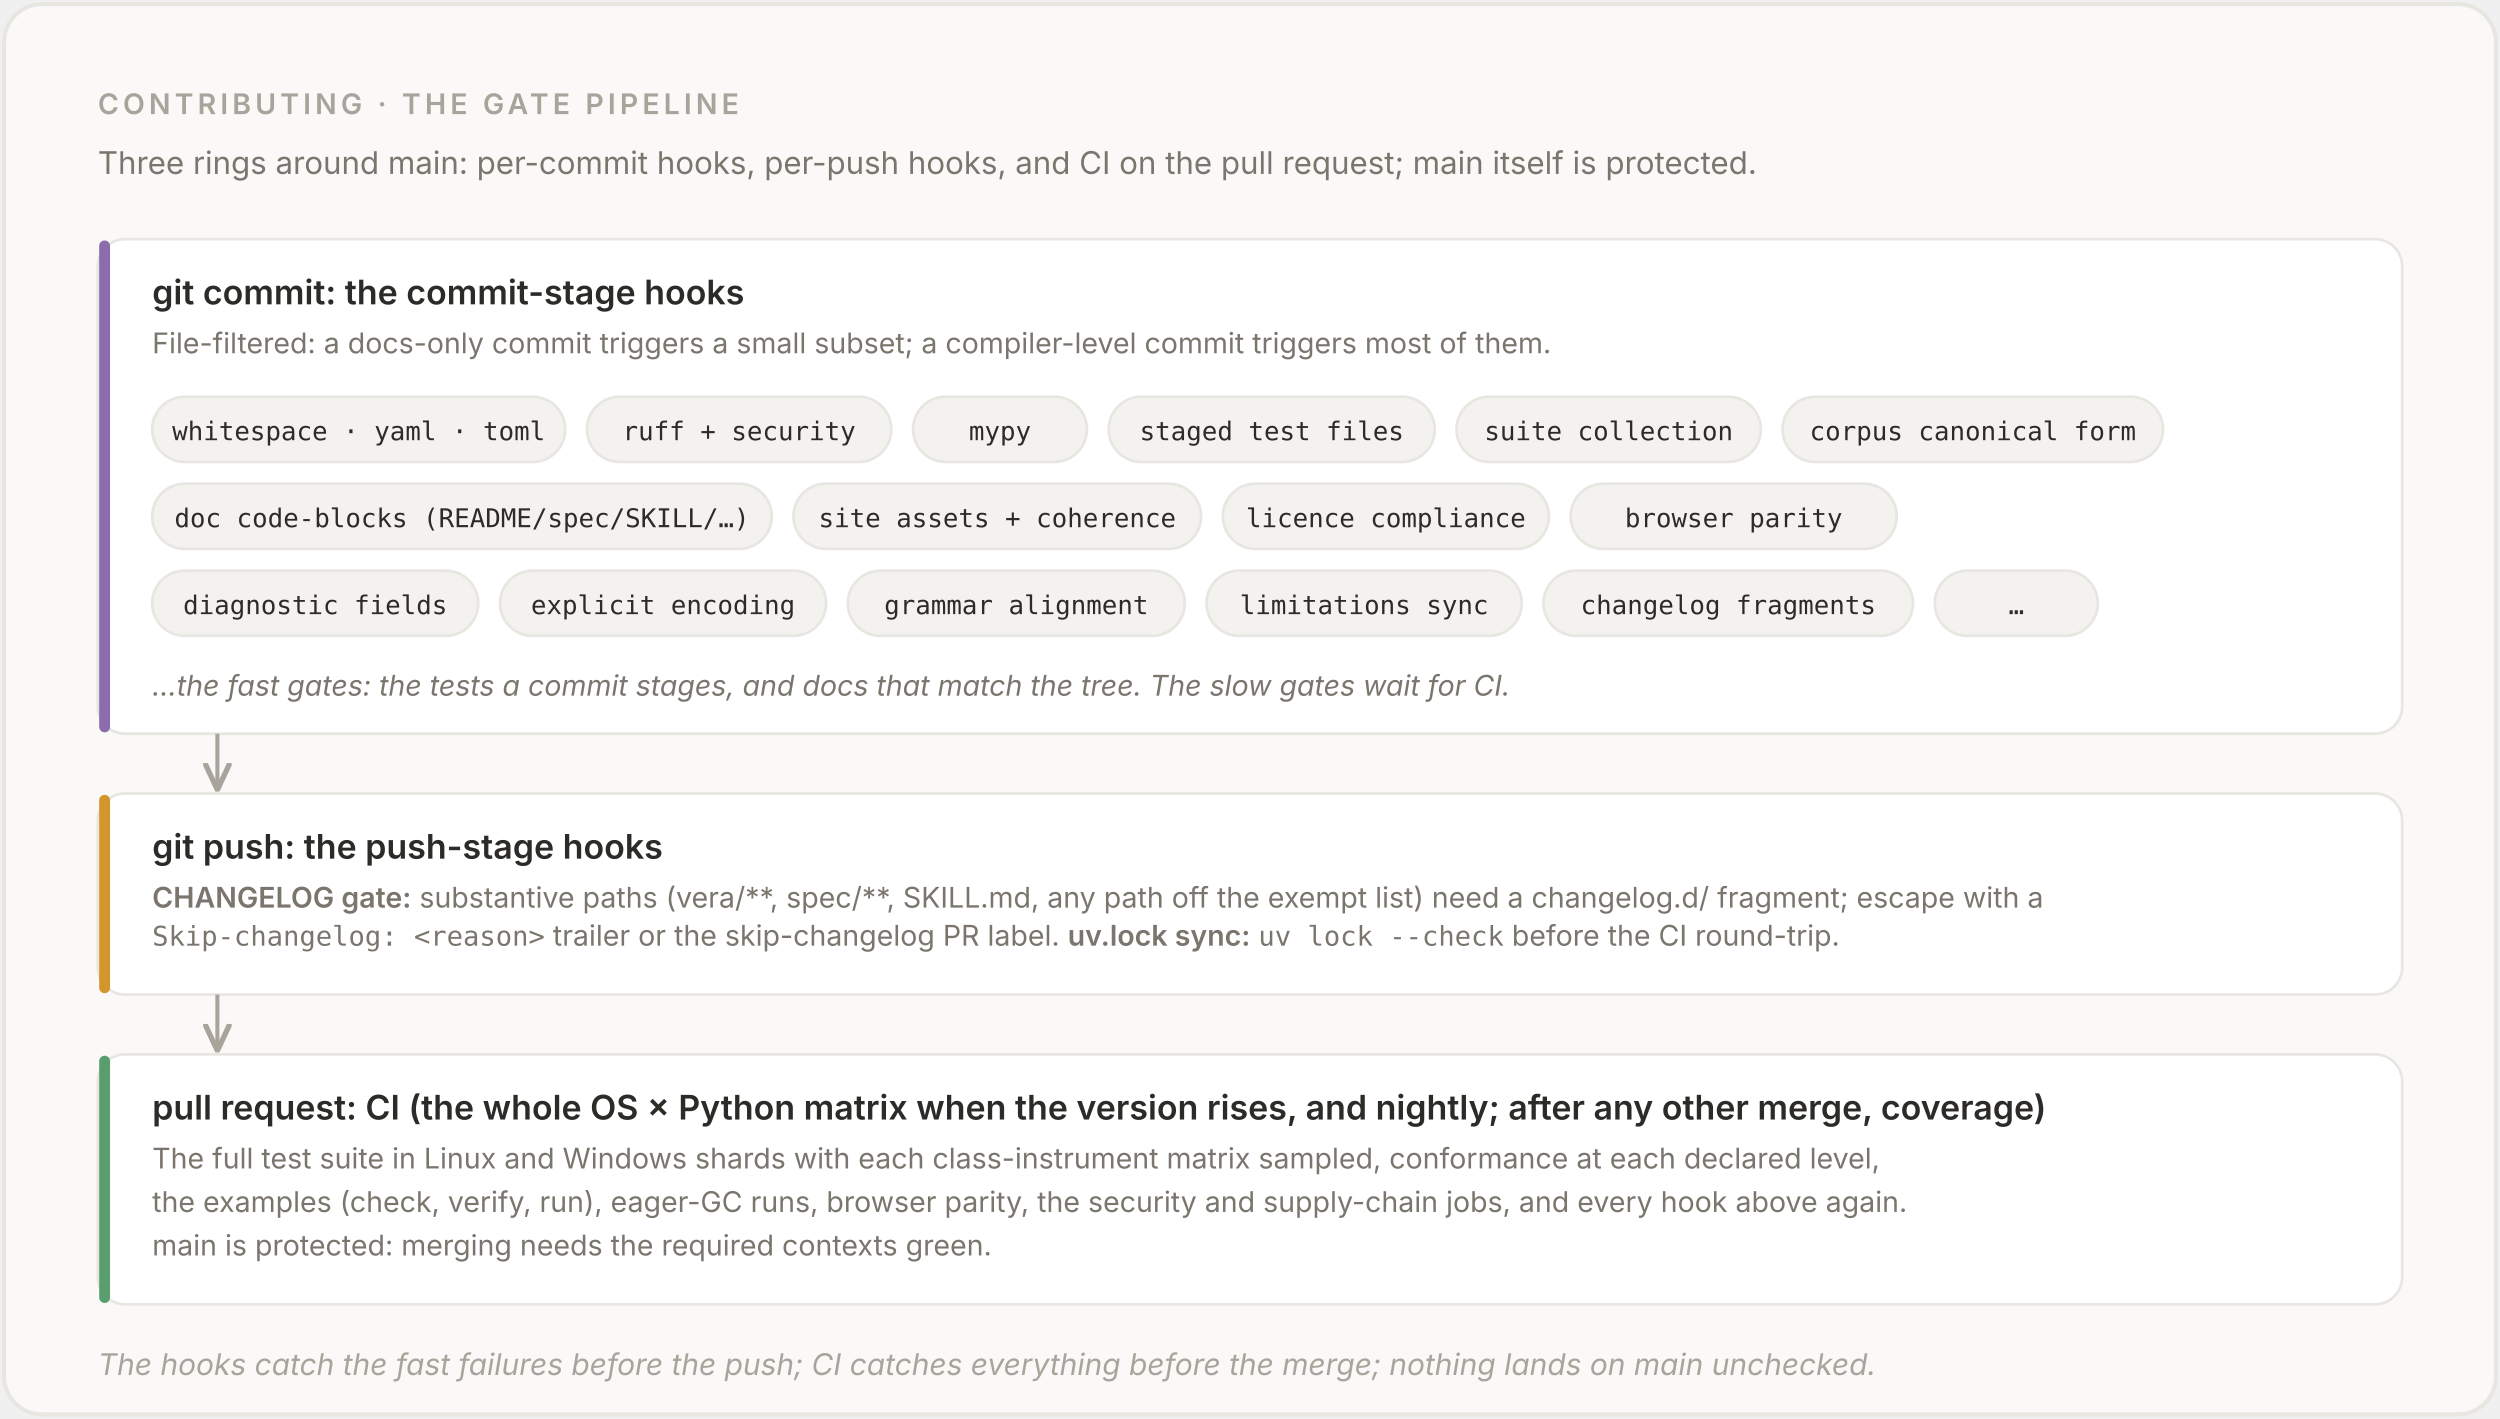
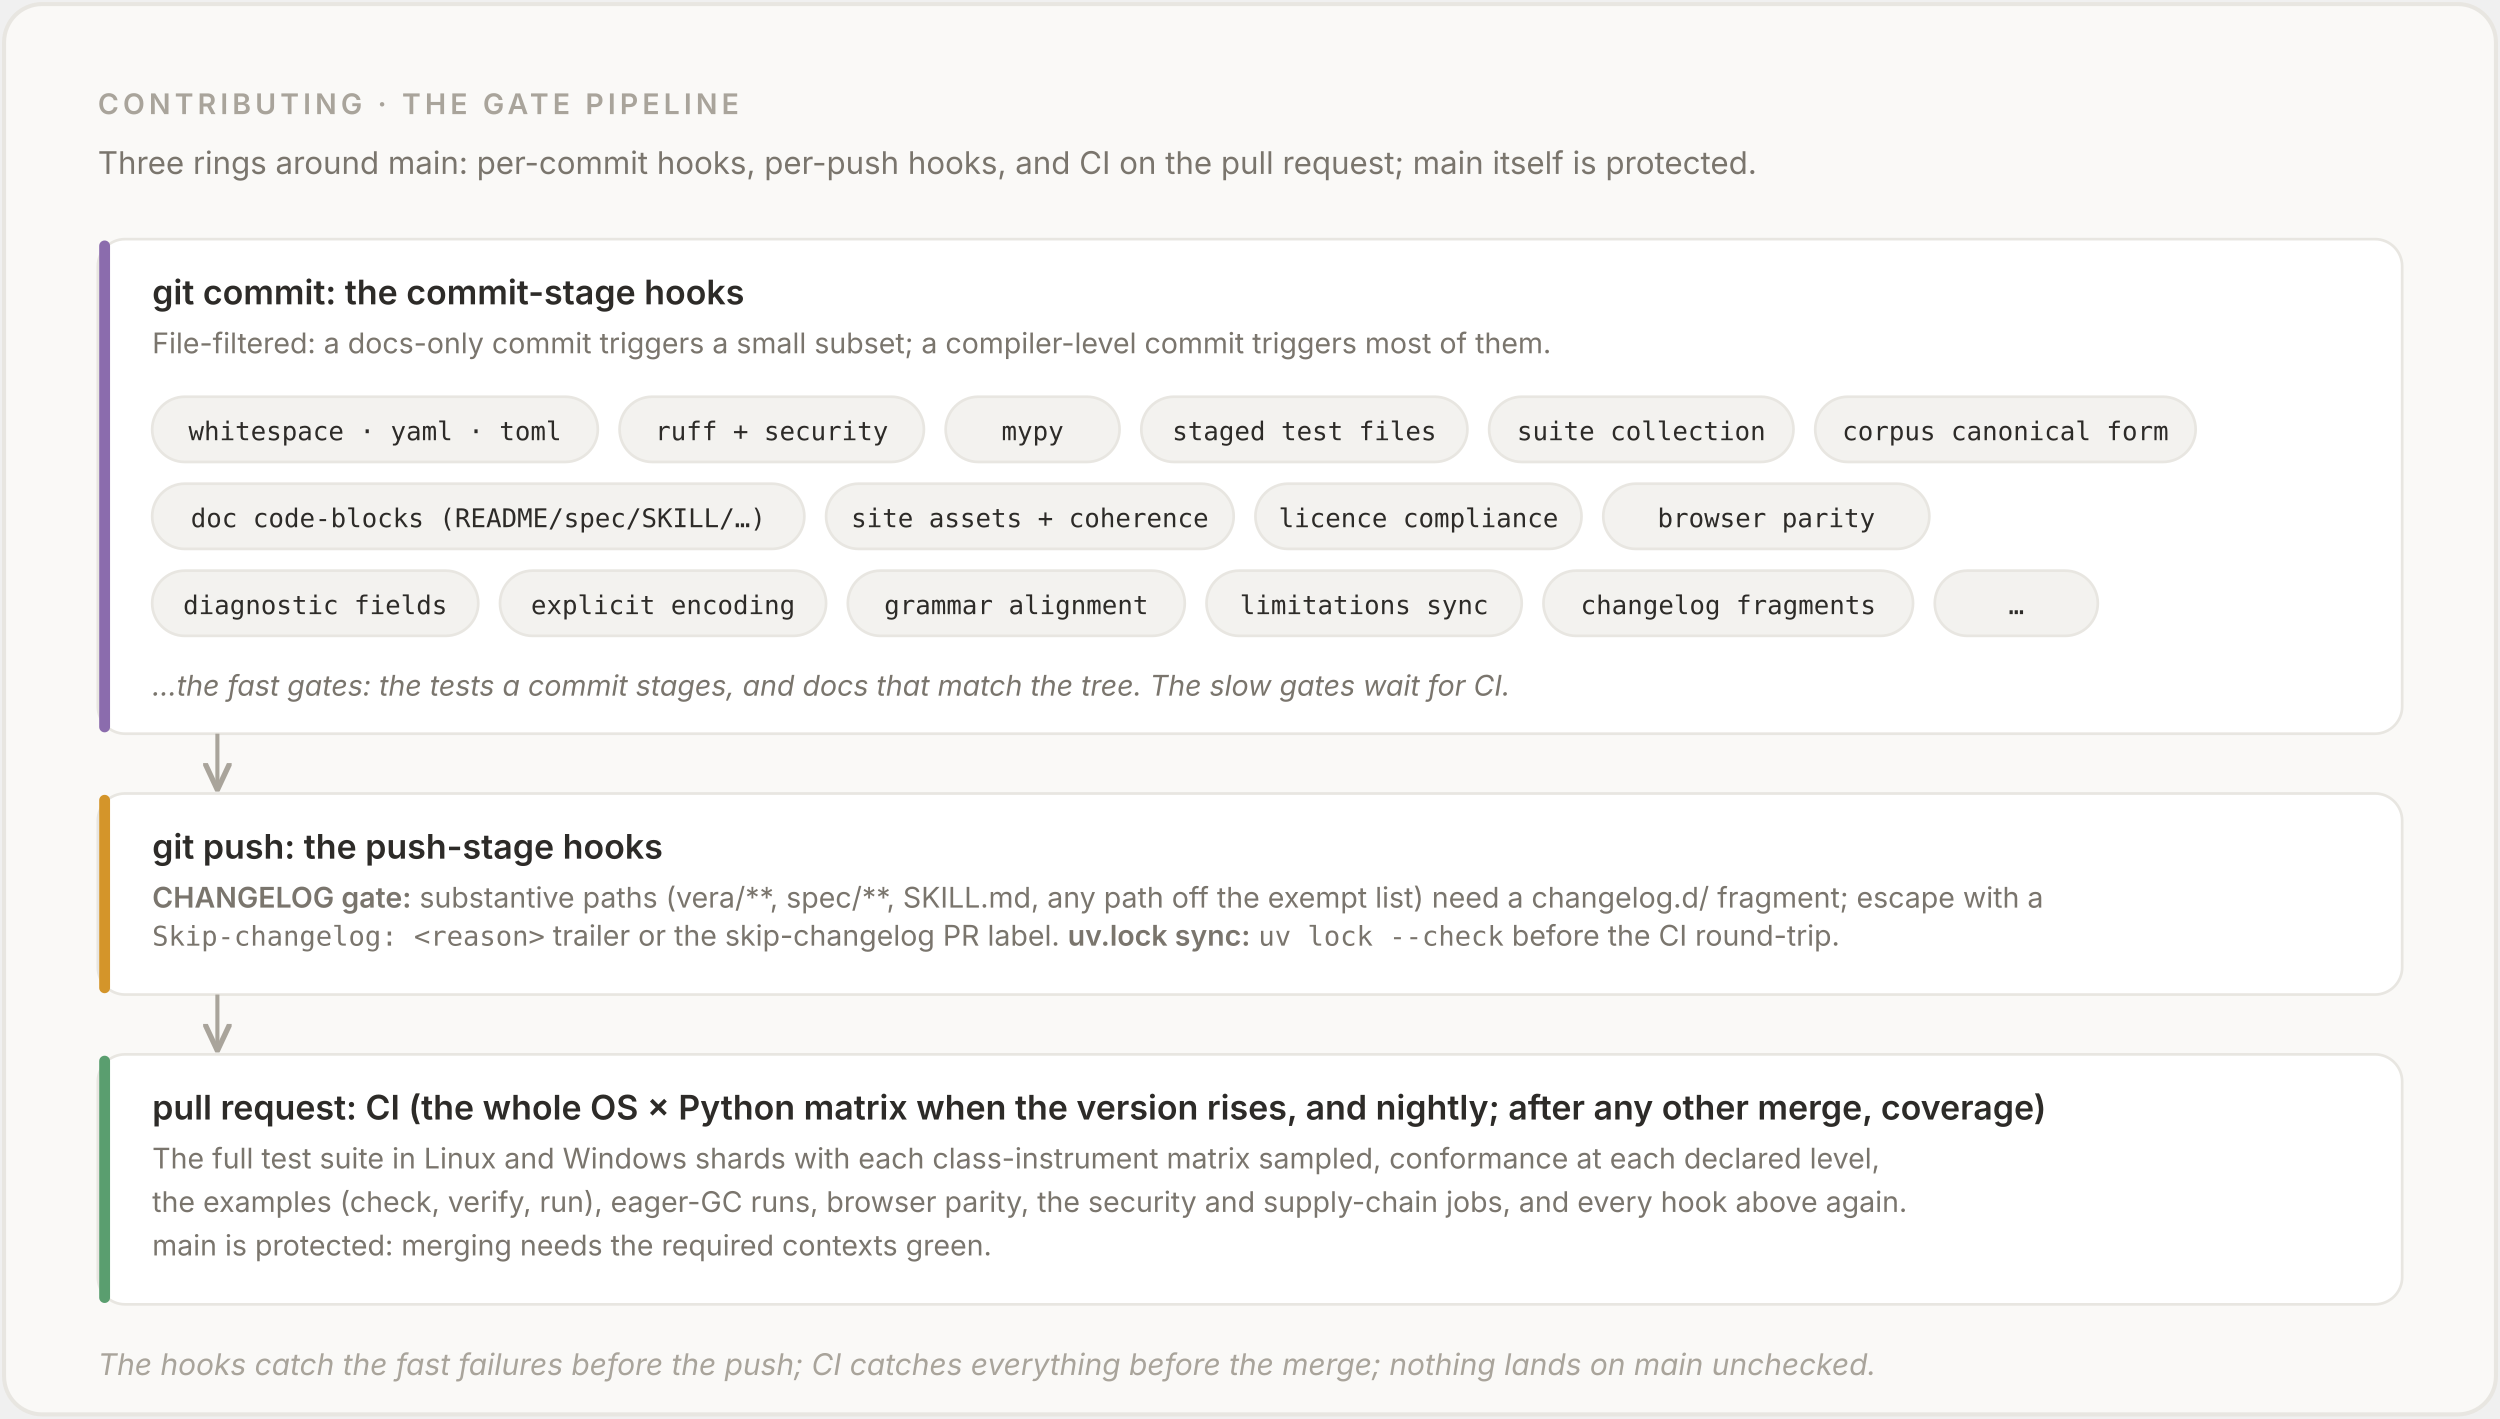
<svg xmlns="http://www.w3.org/2000/svg" width="920" height="522" viewBox="0 0 920 522" role="img" aria-labelledby="title">
  <defs>
    <marker id="arr" viewBox="0 0 8 8" refX="7" refY="4" markerWidth="7" markerHeight="7" orient="auto-start-reverse">
      <path d="M0,0.5 L7.5,4 L0,7.5" fill="none" stroke="#a9a49b" stroke-width="1.5" stroke-linecap="round" stroke-linejoin="round" />
    </marker>
    <style>
      .f  { font-family: -apple-system, BlinkMacSystemFont, 'Segoe UI', system-ui, sans-serif; }
      .m  { font-family: 'SF Mono', Menlo, Monaco, Consolas, monospace; }
      .micro { font-size: 10.5px; font-weight: 600; letter-spacing: 1.5px; fill: #a9a49b; }
      .sub { font-size: 11.5px; fill: #7a756d; }
      .card { fill: #ffffff; stroke: #e8e6e1; stroke-width: 1; }
      .t { font-size: 12.5px; font-weight: 600; fill: #2d2b28; }
      .d { font-size: 10.5px; fill: #7a756d; }
      .pill { fill: #f3f2ef; stroke: #e8e6e1; stroke-width: 1; }
      .pt { font-size: 9.5px; fill: #2d2b28; }
      .edge { fill: none; stroke: #a9a49b; stroke-width: 1.5; }
      .footi { font-size: 11px; font-style: italic; fill: #a9a49b; }
    </style>
  </defs>
  <rect x="1.5" y="1.5" width="917" height="519" rx="14" fill="#faf9f7" stroke="#e8e6e1" stroke-width="1.5" />
  <text class="f micro" x="36" y="42">CONTRIBUTING · THE GATE PIPELINE</text>
  <text class="f sub" x="36" y="64">Three rings around main: per-commit hooks, per-push hooks, and CI on the pull request; main itself is protected.</text>
  <g>
    <rect class="card" x="36" y="88" width="848" height="182" rx="10" />
    <rect x="36.5" y="88.5" width="4" height="181" rx="2" fill="#8b6cad" />
    <text class="f t" x="56" y="112">git commit: the commit-stage hooks</text>
    <text class="f d" x="56" y="130">File-filtered: a docs-only commit triggers a small subset; a compiler-level commit triggers most of them.</text>
-     <rect class="pill" x="56" y="146" width="152" height="24" rx="12" />
-     <text class="m pt" x="132" y="162" text-anchor="middle">whitespace · yaml · toml</text>
-     <rect class="pill" x="216" y="146" width="112" height="24" rx="12" />
-     <text class="m pt" x="272" y="162" text-anchor="middle">ruff + security</text>
-     <rect class="pill" x="336" y="146" width="64" height="24" rx="12" />
-     <text class="m pt" x="368" y="162" text-anchor="middle">mypy</text>
-     <rect class="pill" x="408" y="146" width="120" height="24" rx="12" />
-     <text class="m pt" x="468" y="162" text-anchor="middle">staged test files</text>
-     <rect class="pill" x="536" y="146" width="112" height="24" rx="12" />
-     <text class="m pt" x="592" y="162" text-anchor="middle">suite collection</text>
-     <rect class="pill" x="656" y="146" width="140" height="24" rx="12" />
-     <text class="m pt" x="726" y="162" text-anchor="middle">corpus canonical form</text>
-     <rect class="pill" x="56" y="178" width="228" height="24" rx="12" />
-     <text class="m pt" x="170" y="194" text-anchor="middle">doc code-blocks (README/spec/SKILL/…)</text>
-     <rect class="pill" x="292" y="178" width="150" height="24" rx="12" />
-     <text class="m pt" x="367" y="194" text-anchor="middle">site assets + coherence</text>
-     <rect class="pill" x="450" y="178" width="120" height="24" rx="12" />
-     <text class="m pt" x="510" y="194" text-anchor="middle">licence compliance</text>
-     <rect class="pill" x="578" y="178" width="120" height="24" rx="12" />
-     <text class="m pt" x="638" y="194" text-anchor="middle">browser parity</text>
+     <rect class="pill" x="56" y="146" width="164" height="24" rx="12" />
+     <text class="m pt" x="138" y="162" text-anchor="middle">whitespace · yaml · toml</text>
+     <rect class="pill" x="228" y="146" width="112" height="24" rx="12" />
+     <text class="m pt" x="284" y="162" text-anchor="middle">ruff + security</text>
+     <rect class="pill" x="348" y="146" width="64" height="24" rx="12" />
+     <text class="m pt" x="380" y="162" text-anchor="middle">mypy</text>
+     <rect class="pill" x="420" y="146" width="120" height="24" rx="12" />
+     <text class="m pt" x="480" y="162" text-anchor="middle">staged test files</text>
+     <rect class="pill" x="548" y="146" width="112" height="24" rx="12" />
+     <text class="m pt" x="604" y="162" text-anchor="middle">suite collection</text>
+     <rect class="pill" x="668" y="146" width="140" height="24" rx="12" />
+     <text class="m pt" x="738" y="162" text-anchor="middle">corpus canonical form</text>
+     <rect class="pill" x="56" y="178" width="240" height="24" rx="12" />
+     <text class="m pt" x="176" y="194" text-anchor="middle">doc code-blocks (README/spec/SKILL/…)</text>
+     <rect class="pill" x="304" y="178" width="150" height="24" rx="12" />
+     <text class="m pt" x="379" y="194" text-anchor="middle">site assets + coherence</text>
+     <rect class="pill" x="462" y="178" width="120" height="24" rx="12" />
+     <text class="m pt" x="522" y="194" text-anchor="middle">licence compliance</text>
+     <rect class="pill" x="590" y="178" width="120" height="24" rx="12" />
+     <text class="m pt" x="650" y="194" text-anchor="middle">browser parity</text>
    <rect class="pill" x="56" y="210" width="120" height="24" rx="12" />
    <text class="m pt" x="116" y="226" text-anchor="middle">diagnostic fields</text>
    <rect class="pill" x="184" y="210" width="120" height="24" rx="12" />
    <text class="m pt" x="244" y="226" text-anchor="middle">explicit encoding</text>
    <rect class="pill" x="312" y="210" width="124" height="24" rx="12" />
    <text class="m pt" x="374" y="226" text-anchor="middle">grammar alignment</text>
    <rect class="pill" x="444" y="210" width="116" height="24" rx="12" />
    <text class="m pt" x="502" y="226" text-anchor="middle">limitations sync</text>
    <rect class="pill" x="568" y="210" width="136" height="24" rx="12" />
    <text class="m pt" x="636" y="226" text-anchor="middle">changelog fragments</text>
    <rect class="pill" x="712" y="210" width="60" height="24" rx="12" />
    <text class="m pt" x="742" y="226" text-anchor="middle">…</text>
    <text class="f d" x="56" y="256" font-style="italic" fill="#a9a49b">…the fast gates: the tests a commit stages, and docs that match the tree. The slow gates wait for CI.</text>
  </g>
  <line class="edge" x1="80" y1="270" x2="80" y2="290" marker-end="url(#arr)" />
  <g>
    <rect class="card" x="36" y="292" width="848" height="74" rx="10" />
    <rect x="36.5" y="292.5" width="4" height="73" rx="2" fill="#d4952a" />
    <text class="f t" x="56" y="316">git push: the push-stage hooks</text>
    <text class="f d" x="56" y="334">
      <tspan font-weight="600">CHANGELOG gate:</tspan> substantive paths (vera/**, spec/**, SKILL.md, any path off the exempt list) need a changelog.d/ fragment; escape with a</text>
    <text class="f d" x="56" y="348">
      <tspan class="m" font-size="10px">Skip-changelog: &lt;reason&gt;</tspan> trailer or the skip-changelog PR label. <tspan font-weight="600">uv.lock sync:</tspan>
      <tspan class="m" font-size="10px">uv lock --check</tspan> before the CI round-trip.</text>
  </g>
  <line class="edge" x1="80" y1="366" x2="80" y2="386" marker-end="url(#arr)" />
  <g>
    <rect class="card" x="36" y="388" width="848" height="92" rx="10" />
    <rect x="36.5" y="388.5" width="4" height="91" rx="2" fill="#5a9e6f" />
    <text class="f t" x="56" y="412">pull request: CI (the whole OS × Python matrix when the version rises, and nightly; after any other merge, coverage)</text>
    <text class="f d" x="56" y="430">The full test suite in Linux and Windows shards with each class-instrument matrix sampled, conformance at each declared level,</text>
    <text class="f d" x="56" y="446">the examples (check, verify, run), eager-GC runs, browser parity, the security and supply-chain jobs, and every hook above again.</text>
    <text class="f d" x="56" y="462">main is protected: merging needs the required contexts green.</text>
  </g>
  <text class="f footi" x="36" y="506">The hooks catch the fast failures before the push; CI catches everything before the merge; nothing lands on main unchecked.</text>
</svg>
